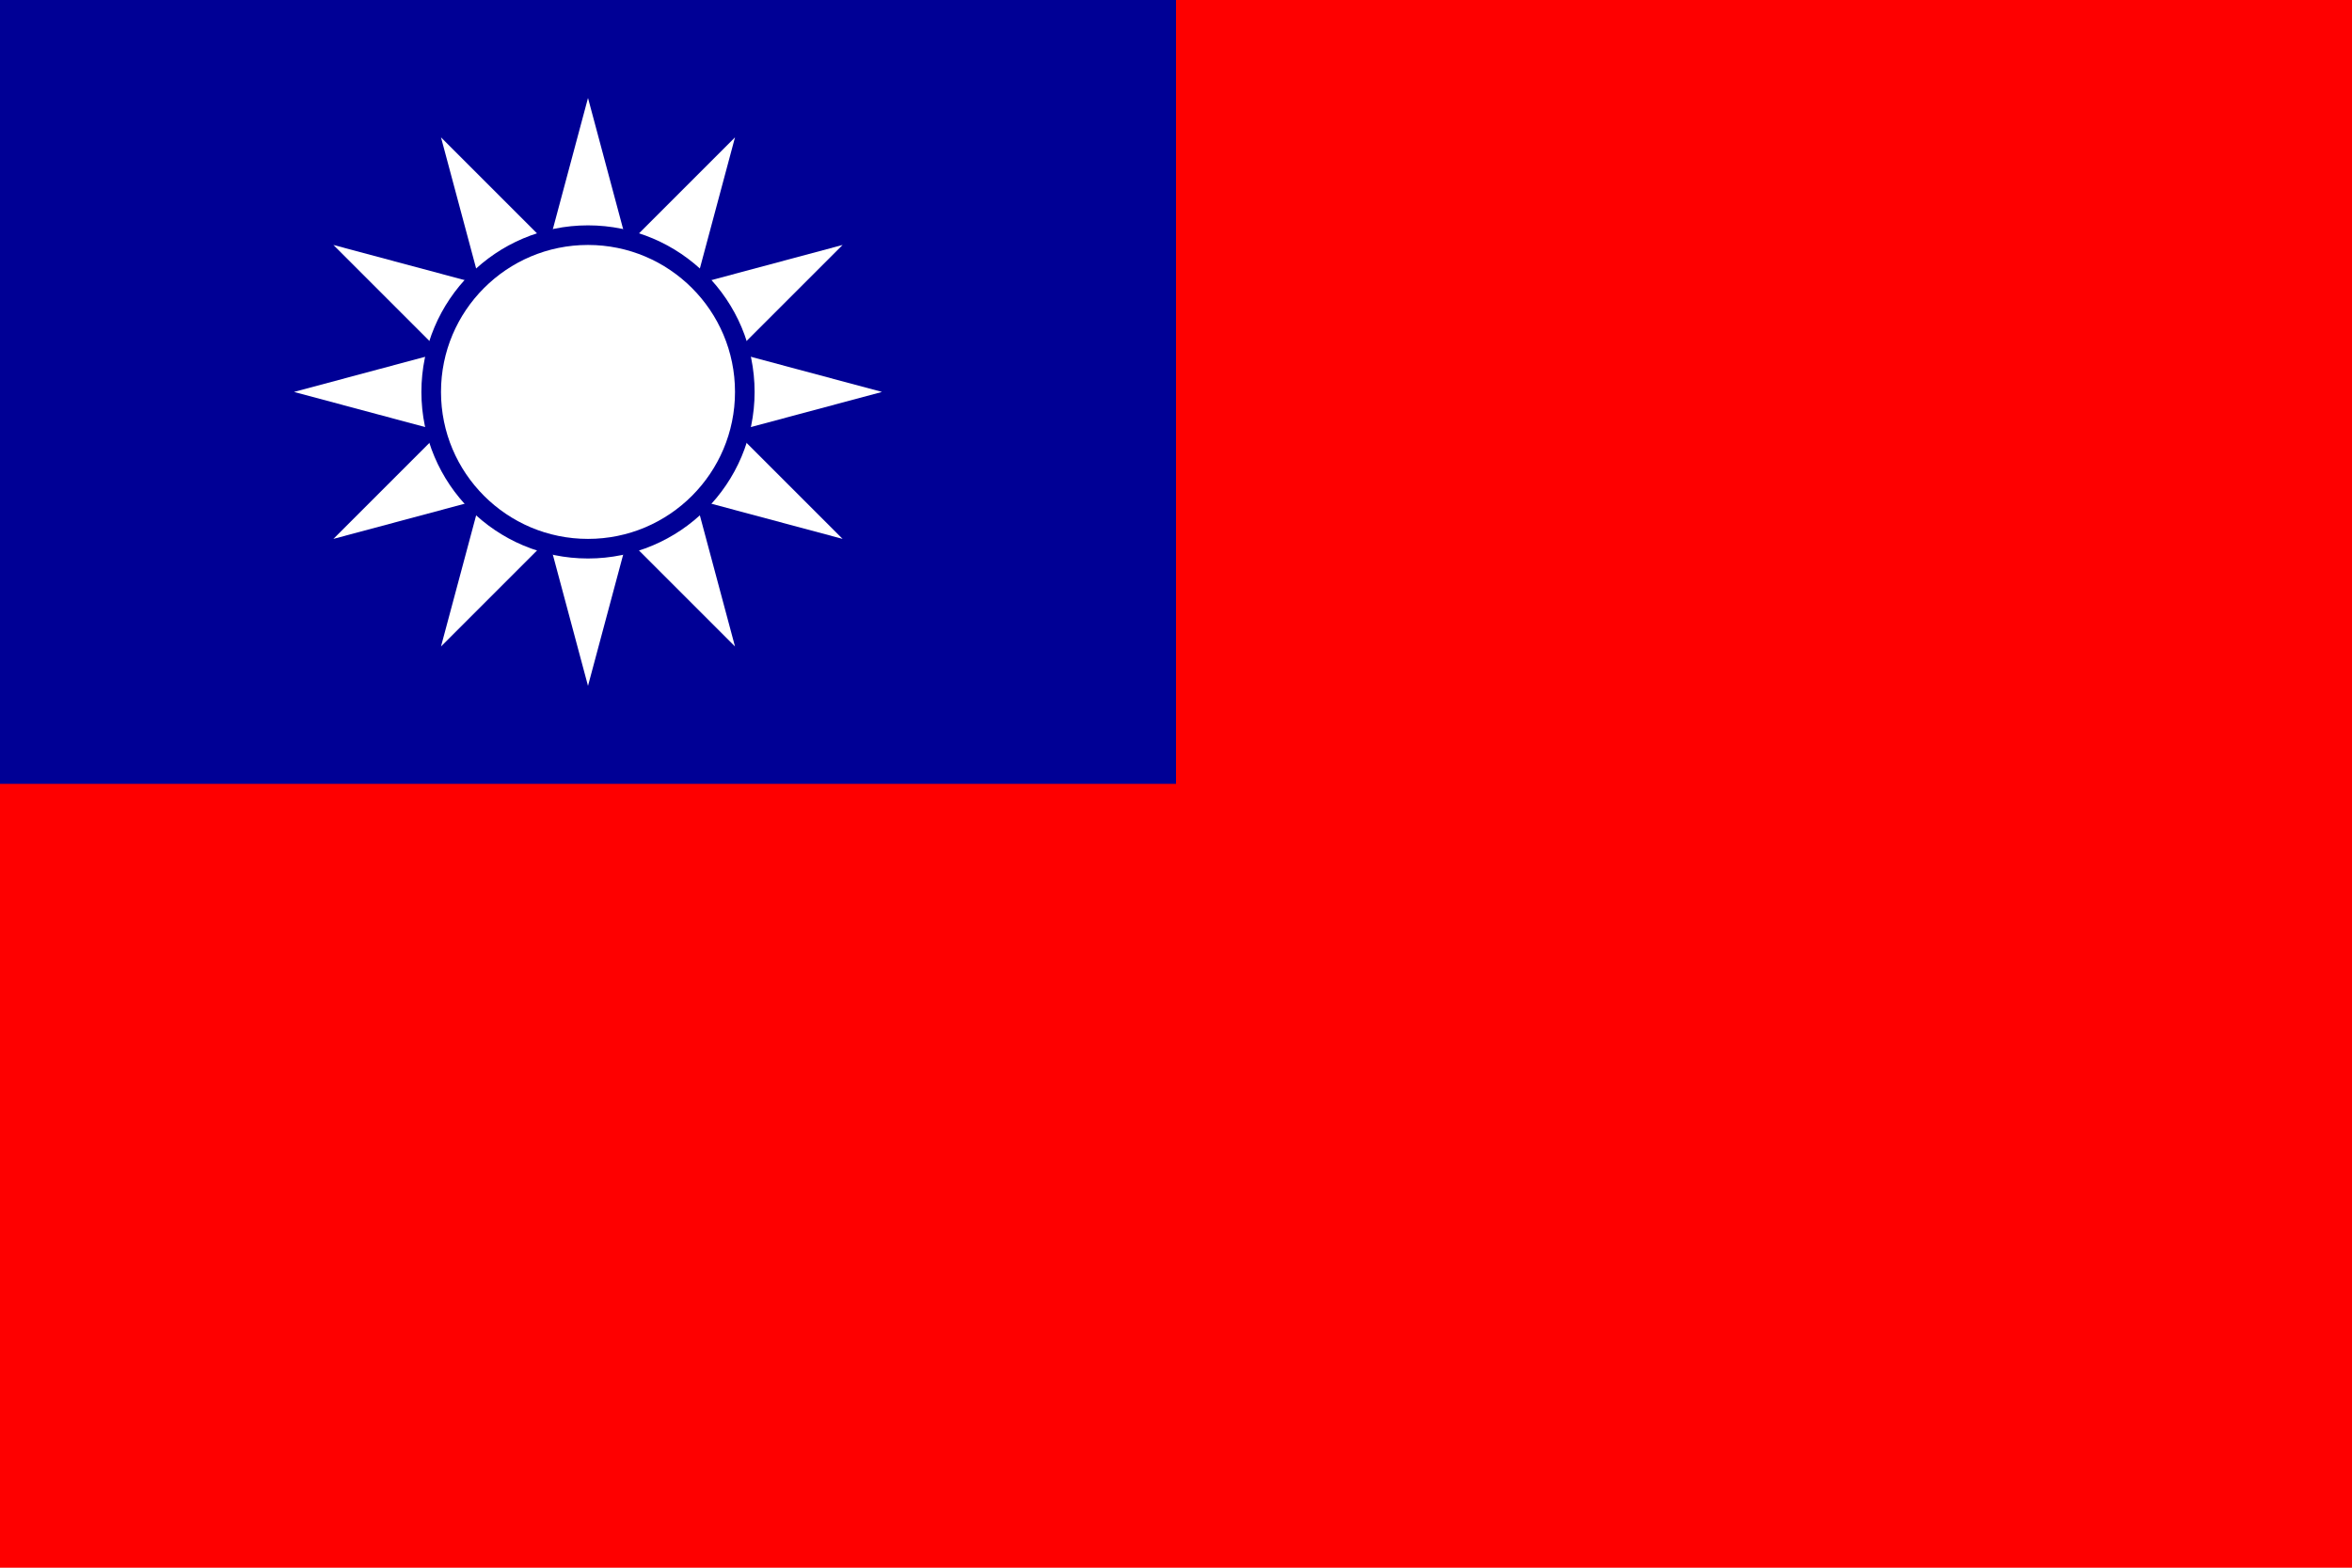
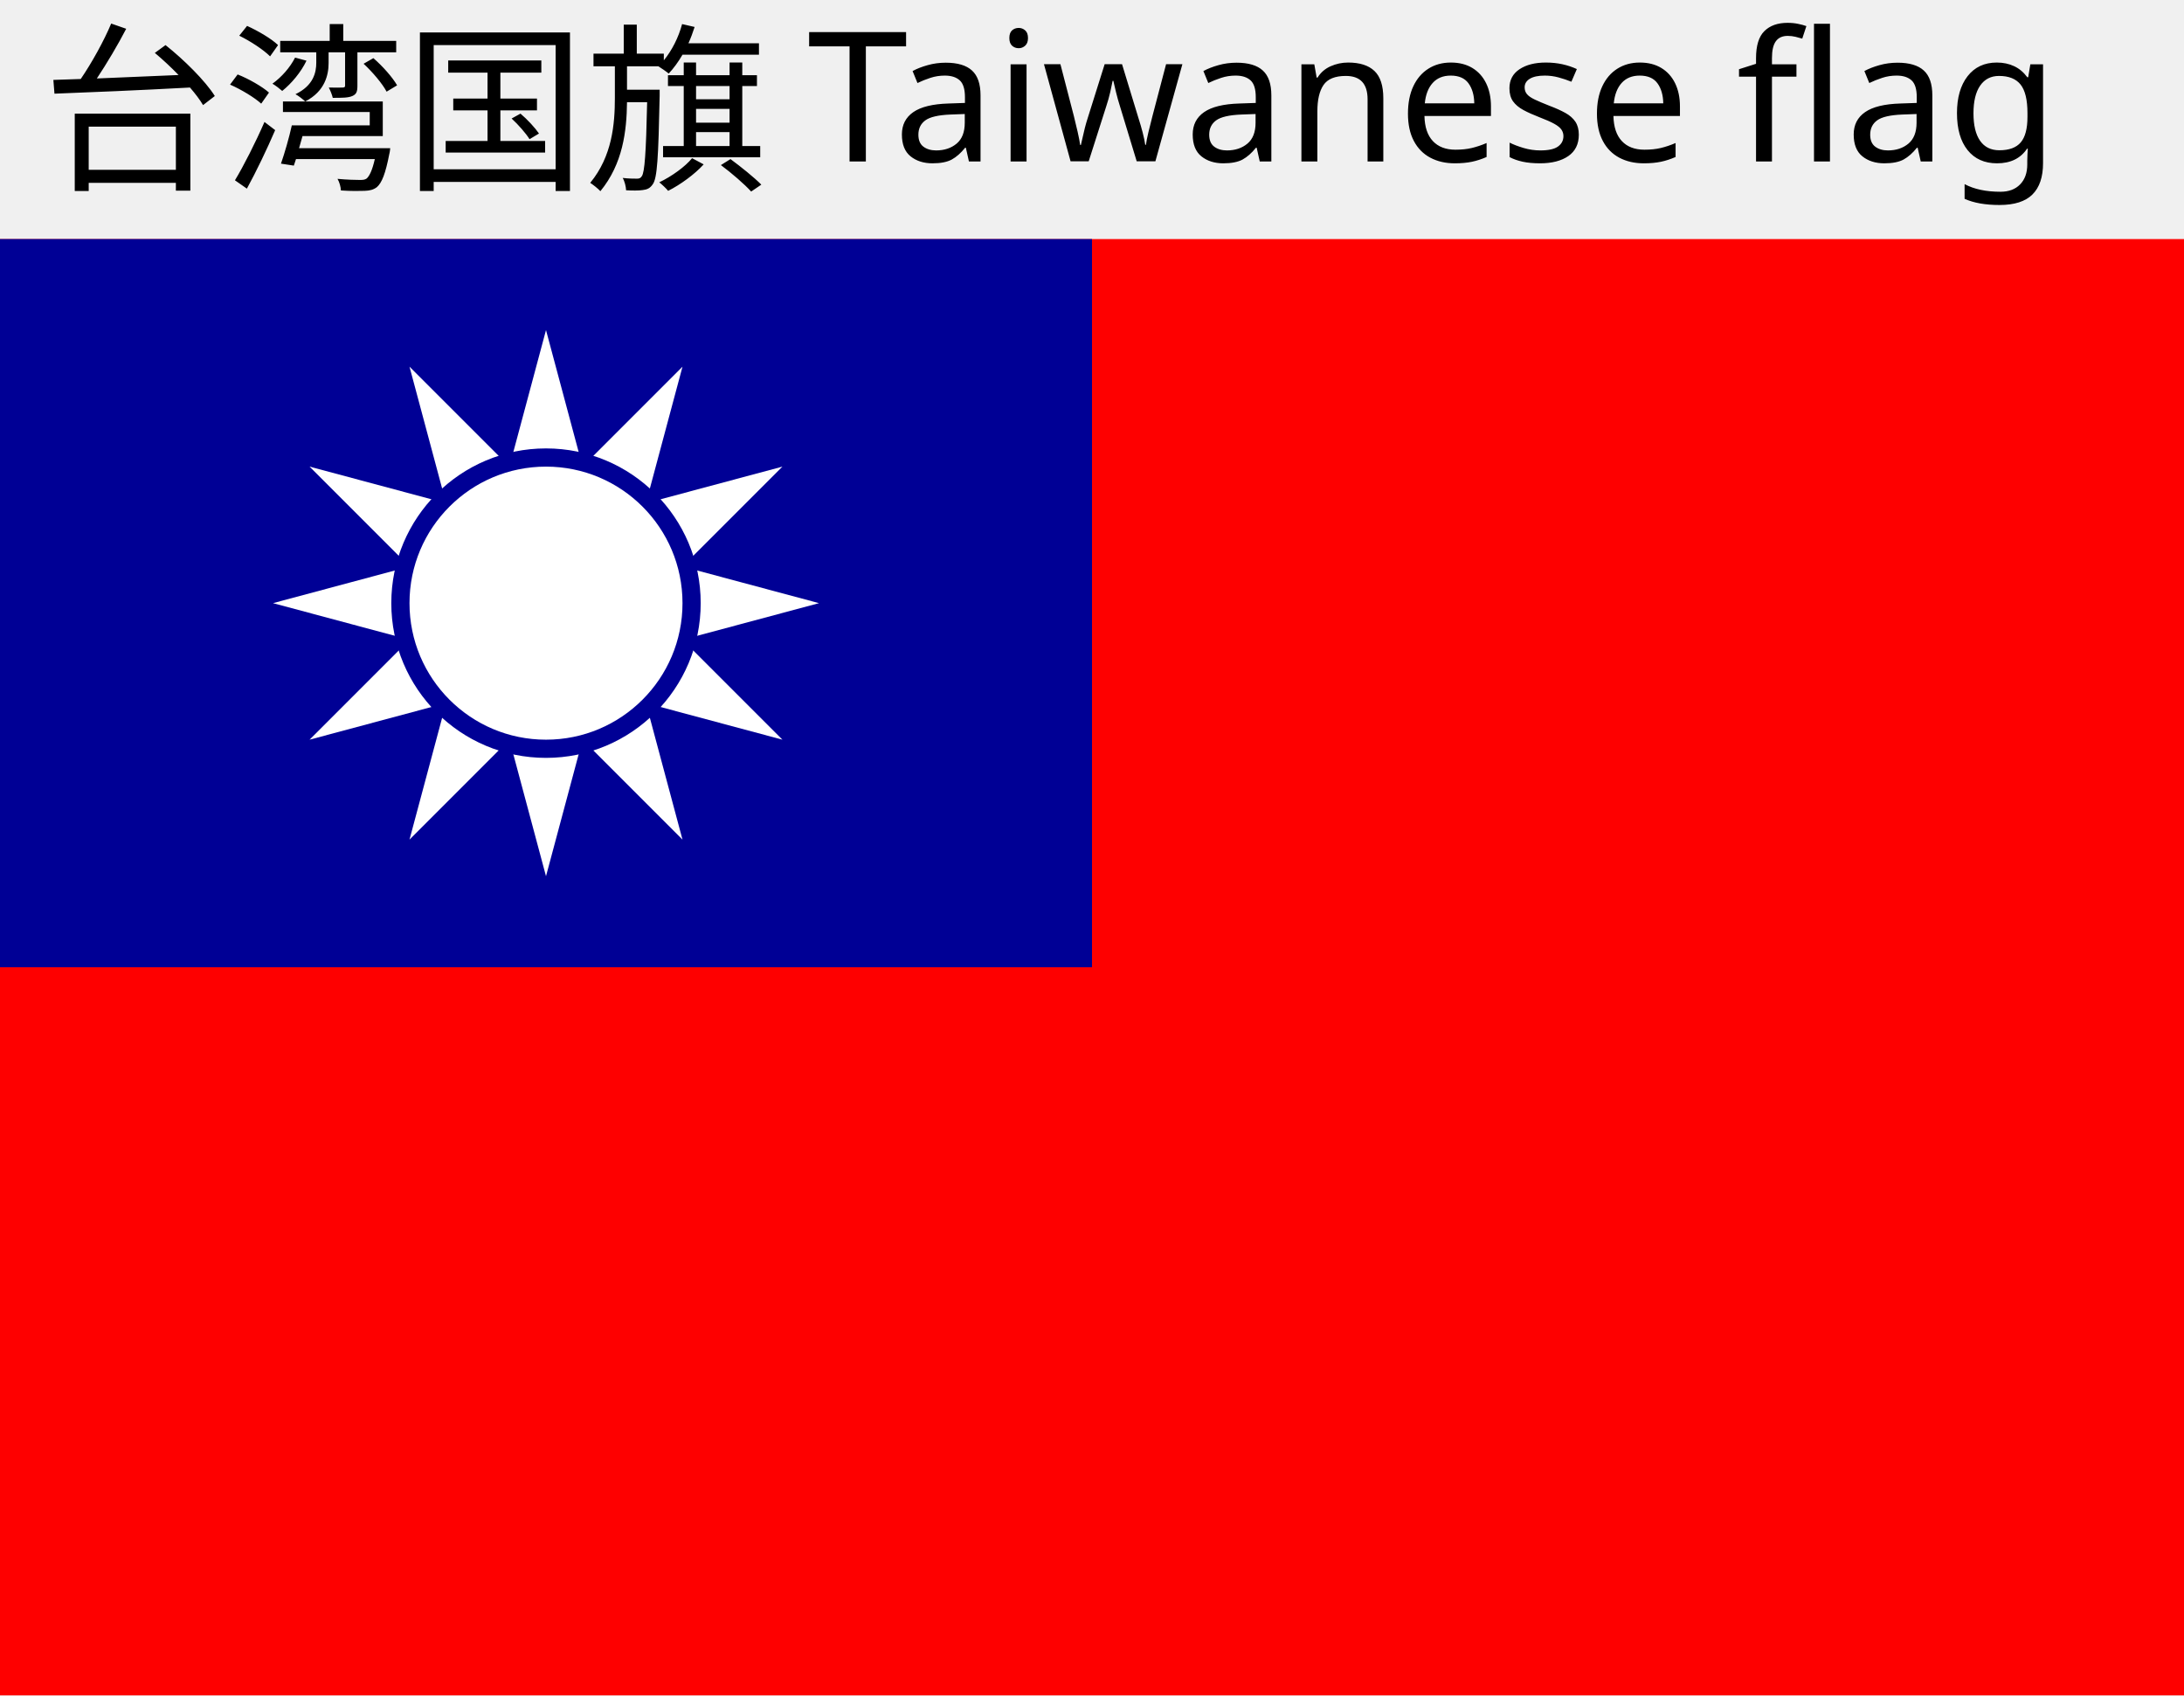
- <svg xmlns="http://www.w3.org/2000/svg" width="900" height="600">
-   <g fill-rule="evenodd">
-     <path d="M0 0h900v600H0z" fill="#fe0000" />
-     <path d="M0 0h450v300H0z" fill="#000095" />
+ <svg xmlns="http://www.w3.org/2000/svg" width="900" height="698.5" version="1.1" id="svg12">
+   <defs id="defs16" />
+   <g fill-rule="evenodd" id="g6" transform="translate(0,98.50039)">
+     <path d="M 0,0 H 900 V 600 H 0 Z" fill="#fe0000" id="path2" />
+     <path d="M 0,0 H 450 V 300 H 0 Z" fill="#000095" id="path4" />
  </g>
-   <path d="M225 37.5l-56.25 209.928L322.428 93.75 112.5 150l209.928 56.25L168.75 52.572 225 262.5l56.25-209.928L127.572 206.25 337.5 150 127.572 93.75 281.25 247.428 225 37.5" fill="#fff" paint-order="markers fill stroke" />
-   <circle cy="150" cx="225" r="60" fill="#fff" stroke="#000095" stroke-width="7.5" />
+   <path d="m 225,136 -56.25,209.928 153.678,-153.678 -209.928,56.25 209.928,56.25 -153.678,-153.678 56.25,209.928 56.25,-209.928 -153.678,153.678 209.928,-56.25 -209.928,-56.25 153.678,153.678 -56.25,-209.928" fill="#ffffff" paint-order="markers fill stroke" id="path8" />
+   <circle cy="248.5" cx="225" r="60" fill="#ffffff" stroke="#000095" stroke-width="7.5" id="circle10" />
+   <text xml:space="preserve" style="font-style:normal;font-weight:normal;font-size:74.667px;line-height:1.25;font-family:sans-serif;letter-spacing:0px;word-spacing:0px;fill:#000000;fill-opacity:1;stroke:none" x="17.289" y="72.72" id="text845">
+     <tspan id="tspan843" x="17.289" y="72.72">台湾国旗 Taiwanese flag</tspan>
+   </text>
</svg>
